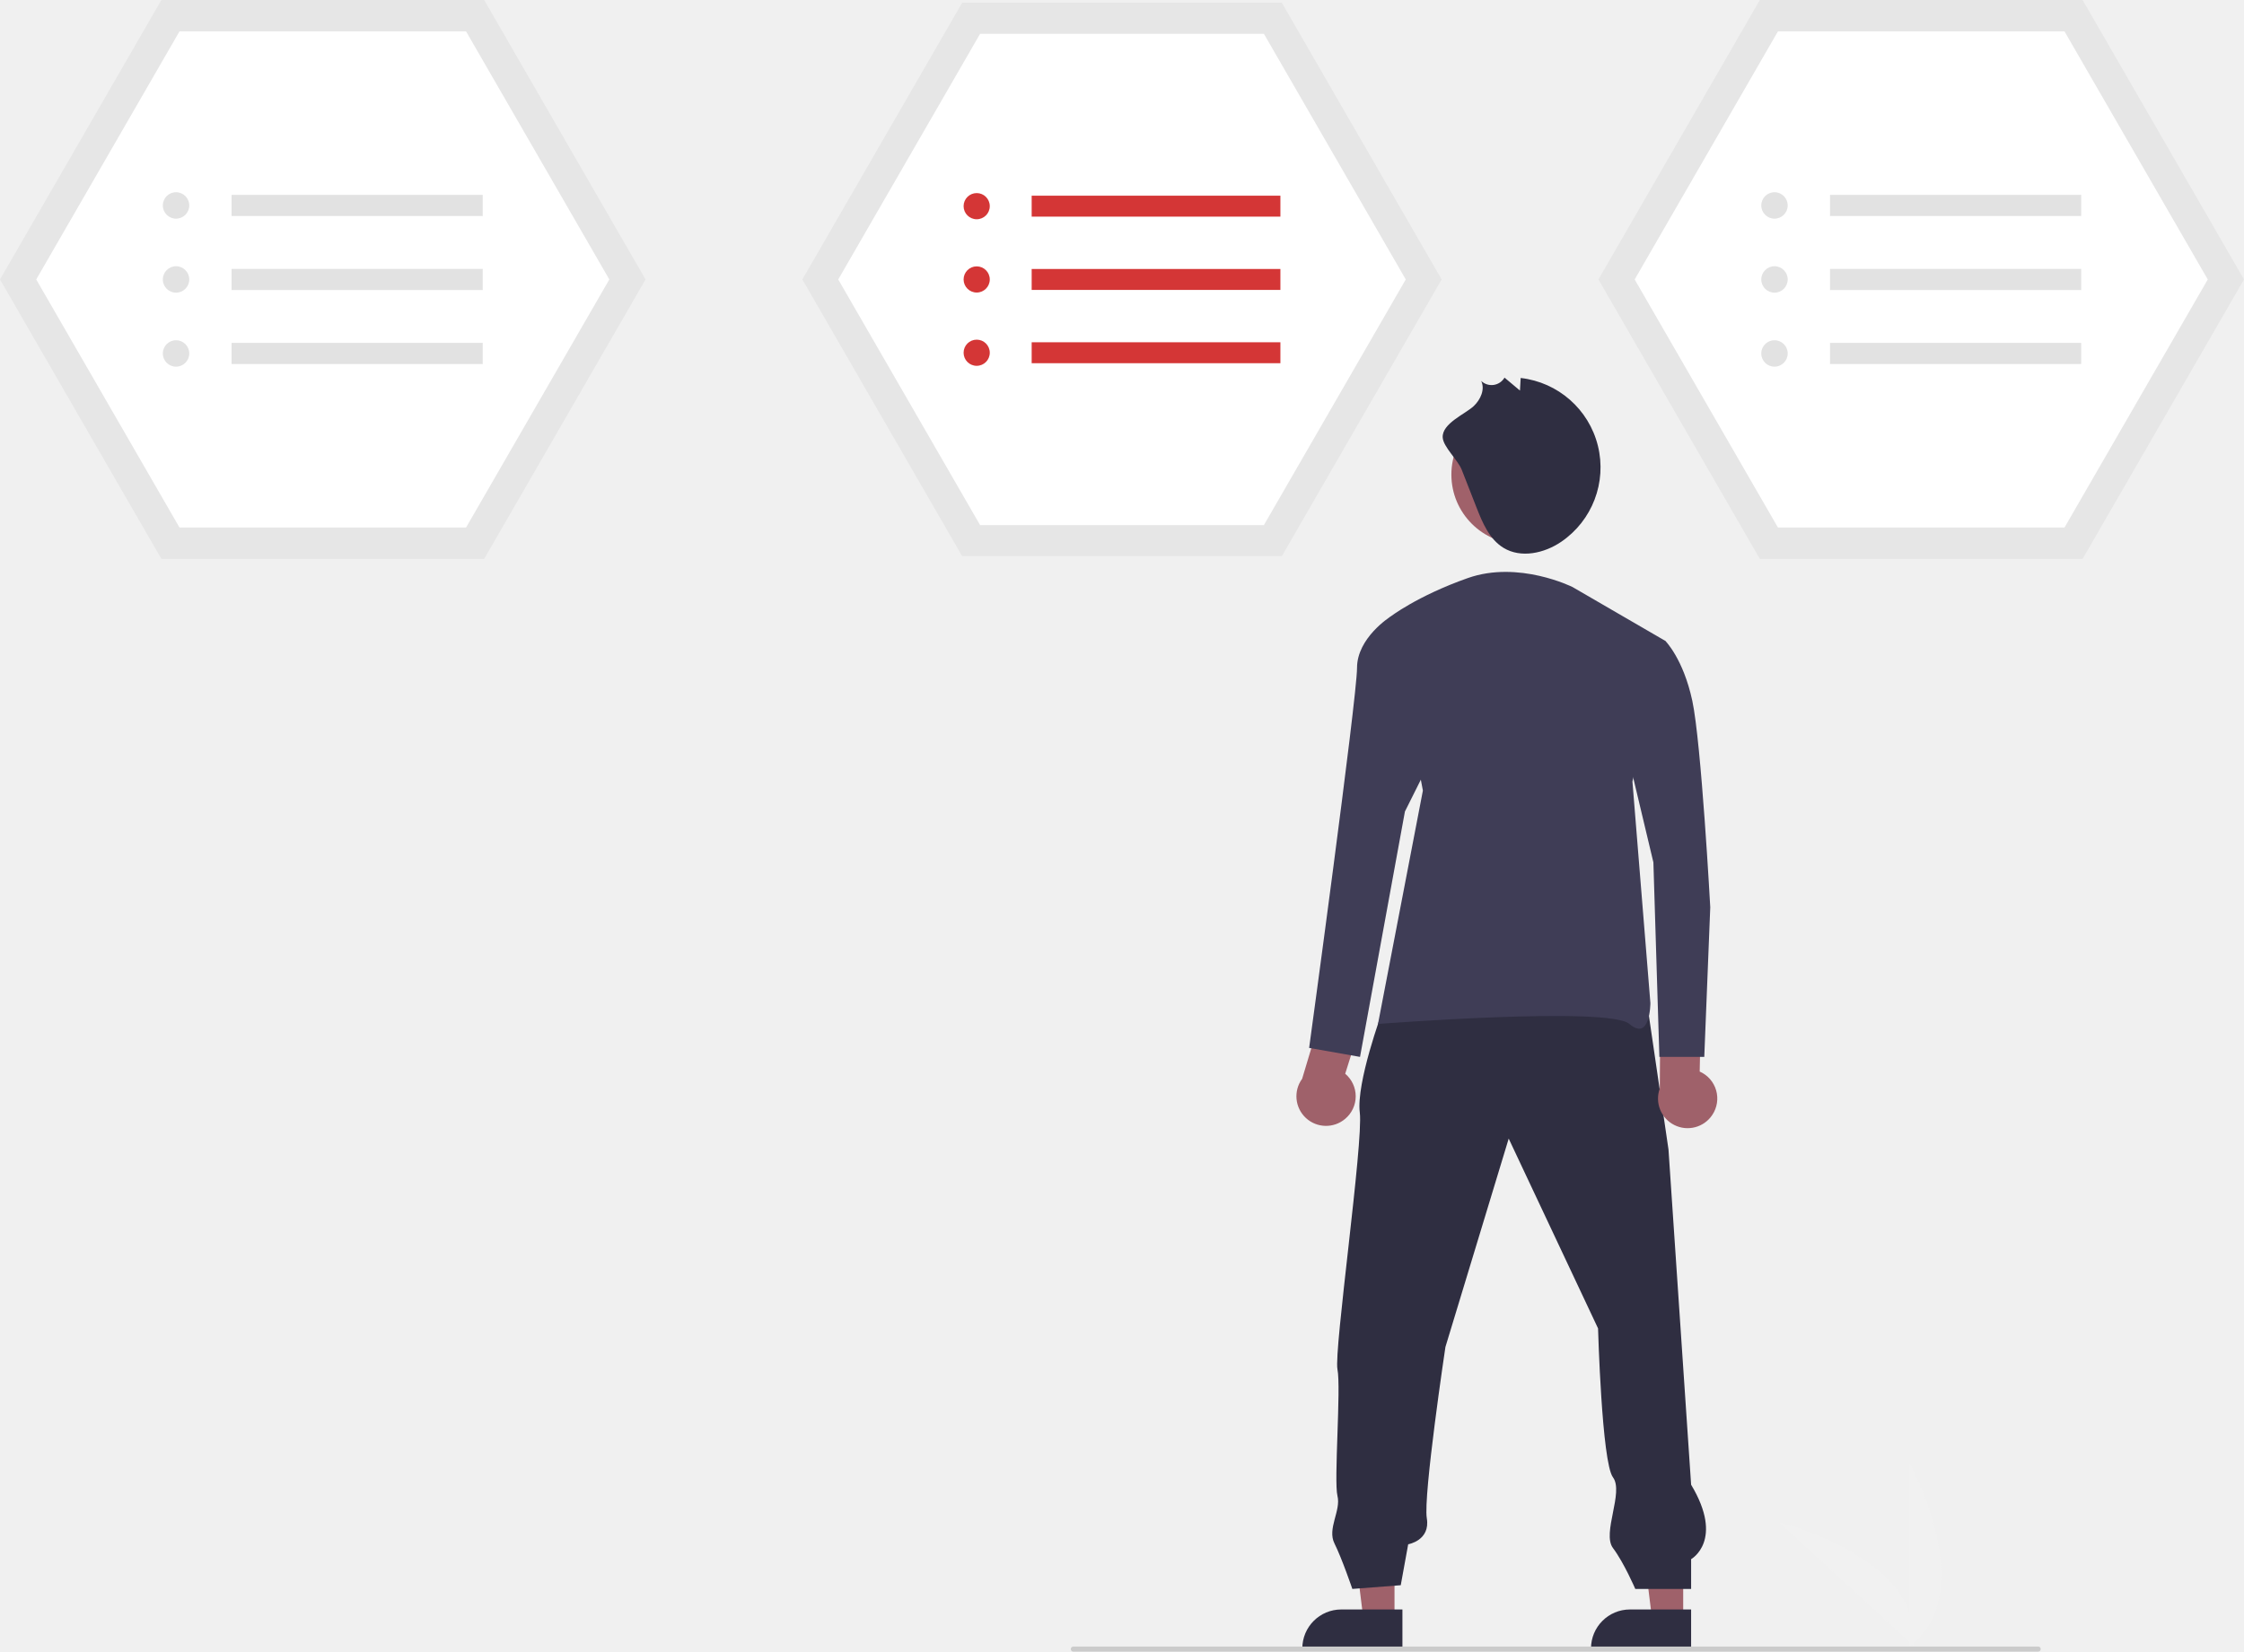
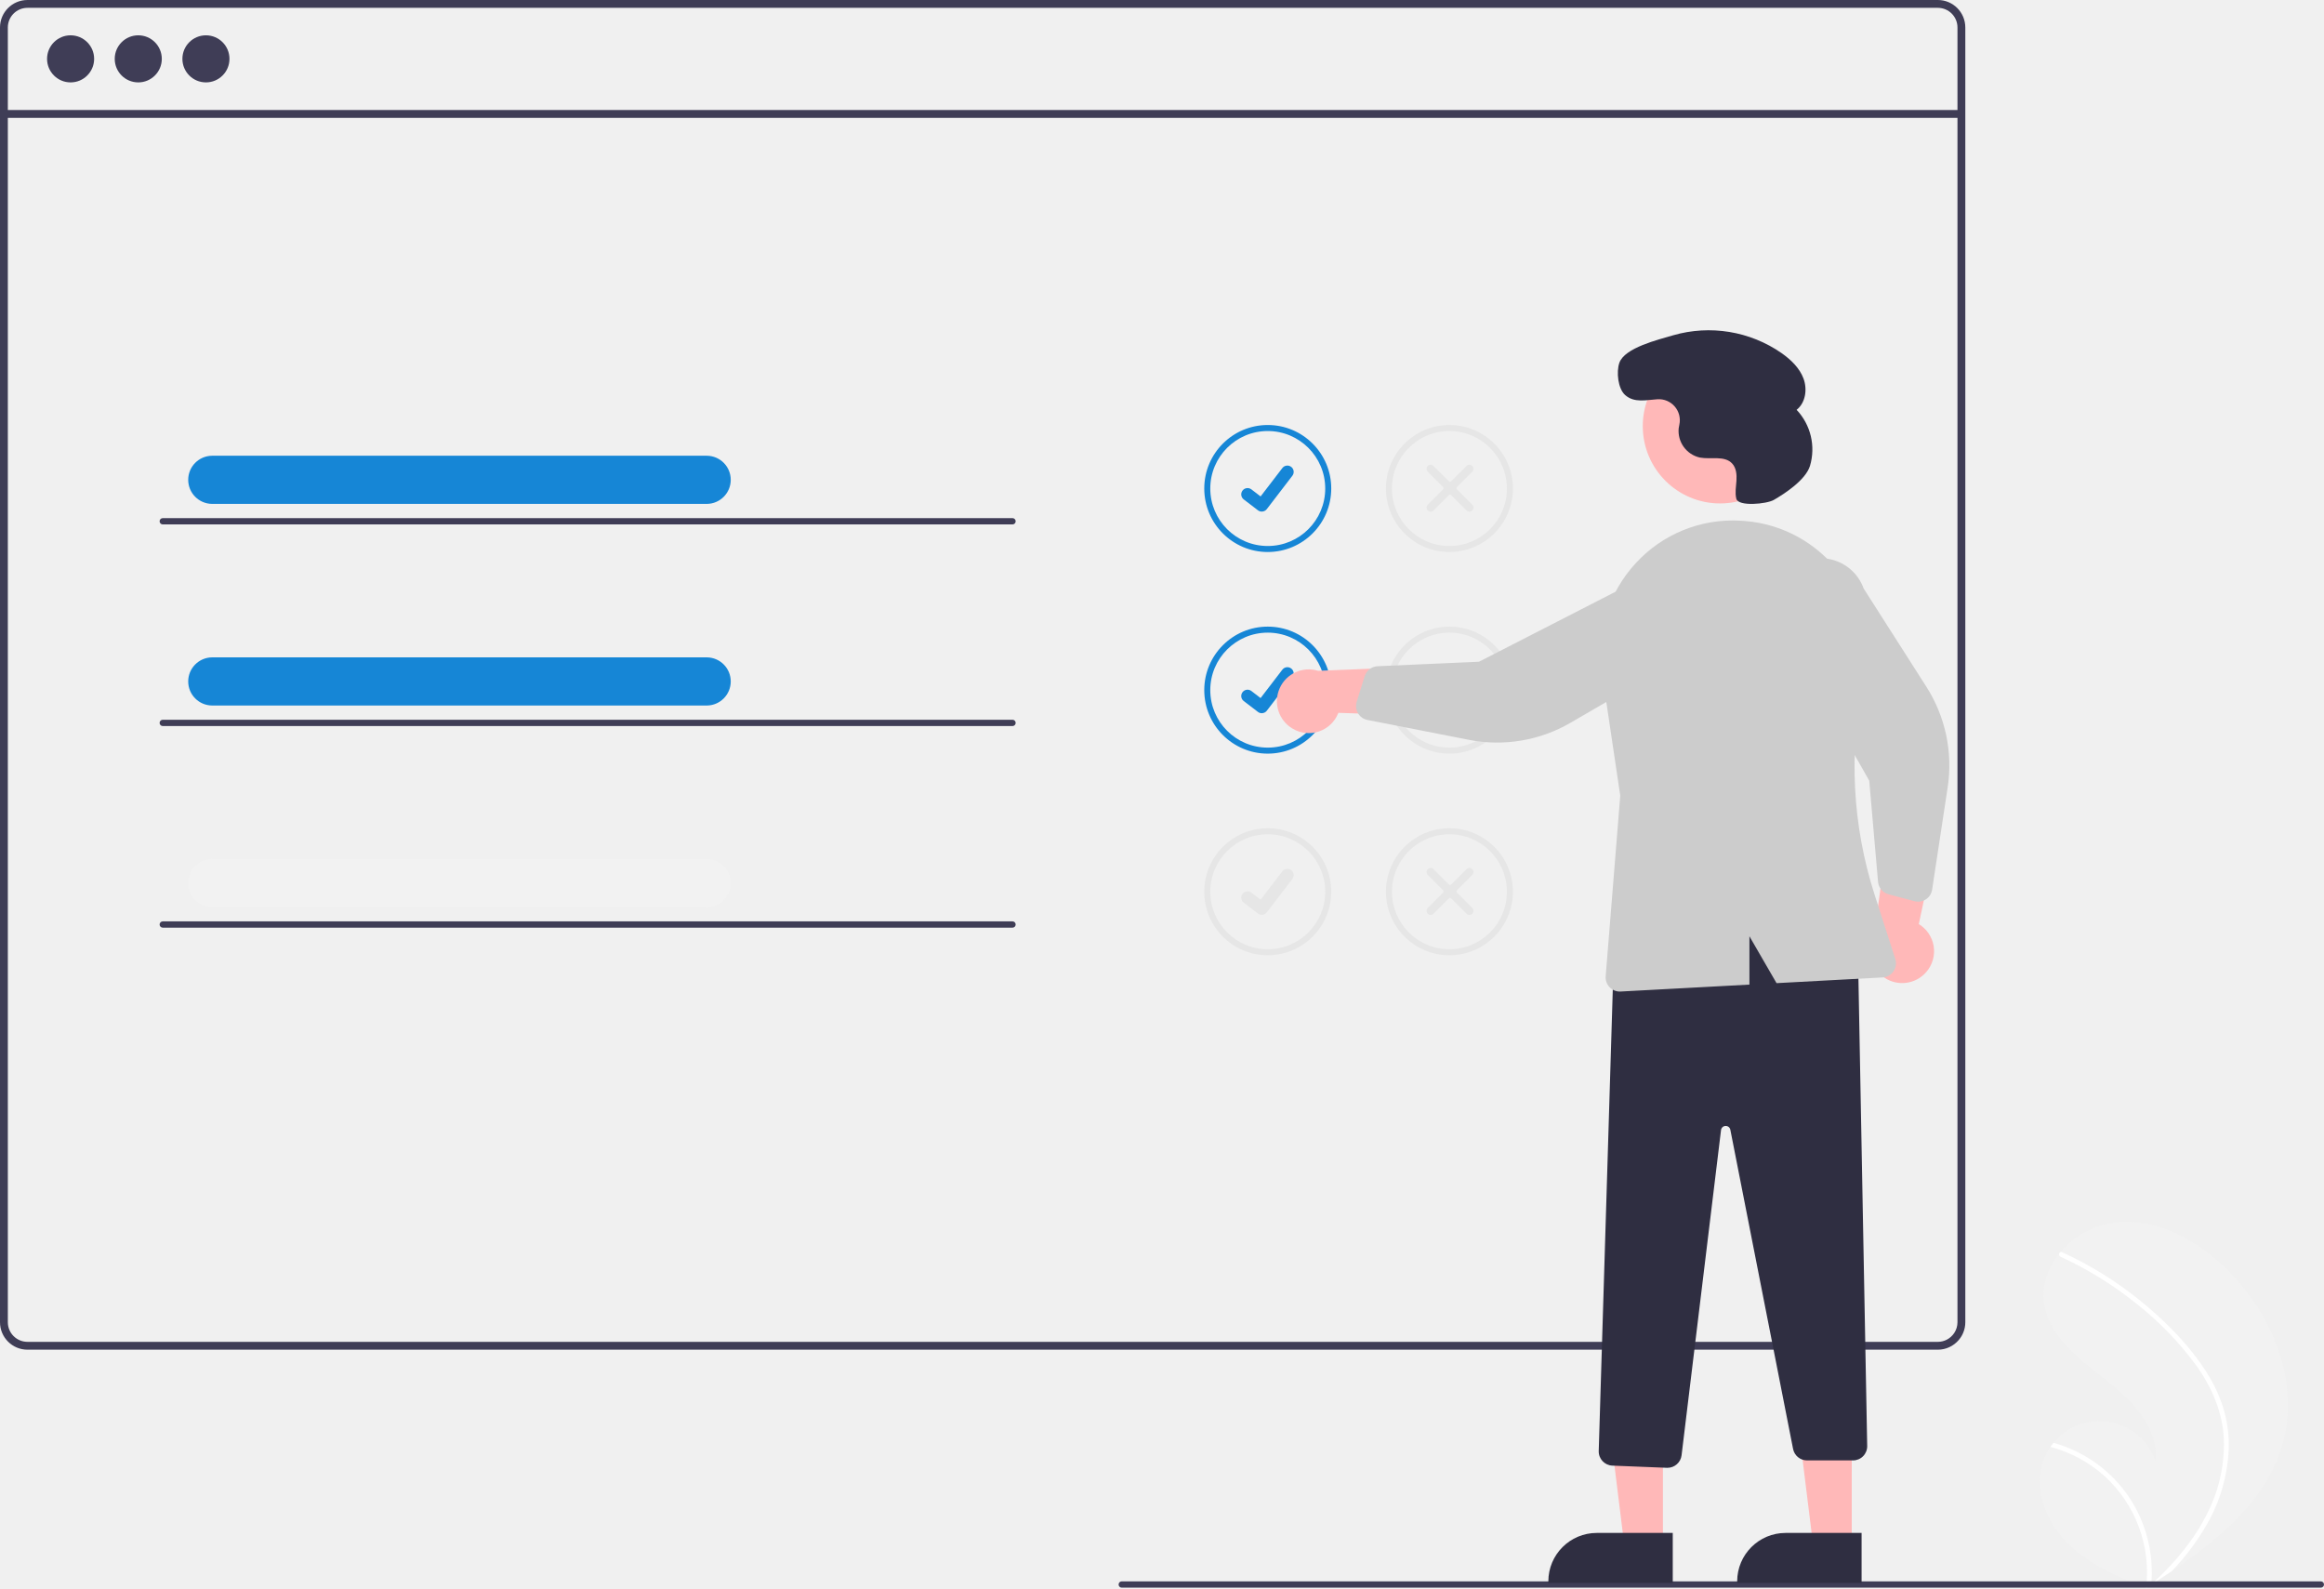
- <svg xmlns="http://www.w3.org/2000/svg" data-name="Layer 1" width="886.115" height="652.383" viewBox="0 0 886.115 652.383">
-   <path d="M911,774.062v-72.34S939.192,753.008,911,774.062Z" transform="translate(-156.9425 -123.8088)" fill="#f1f1f1" />
-   <path d="M912.741,774.049l-53.29-48.921S916.297,739.044,912.741,774.049Z" transform="translate(-156.9425 -123.8088)" fill="#f1f1f1" />
-   <polygon points="191.188 0 63.729 0 0 110.382 63.729 220.765 191.188 220.765 254.917 110.382 191.188 0" fill="#e6e6e6" />
-   <path d="M227.825,332.184H340.977l56.576-97.992L340.977,136.199H227.825l-56.576,97.992Z" transform="translate(-156.9425 -123.8088)" fill="#fff" />
-   <circle cx="69.516" cy="81.15" r="5.22" fill="#e2e2e2" />
-   <circle cx="69.516" cy="110.382" r="5.22" fill="#e2e2e2" />
-   <circle cx="69.516" cy="139.615" r="5.22" fill="#e2e2e2" />
-   <rect x="91.44" y="76.974" width="99.181" height="8.352" fill="#e2e2e2" />
-   <rect x="91.44" y="106.206" width="99.181" height="8.352" fill="#e2e2e2" />
-   <rect x="91.44" y="135.439" width="99.181" height="8.352" fill="#e2e2e2" />
-   <polygon points="822.386 0 694.927 0 631.198 110.382 694.927 220.765 822.386 220.765 886.115 110.382 822.386 0" fill="#e6e6e6" />
-   <path d="M859.023,332.184h113.152l56.576-97.992-56.576-97.992H859.023l-56.576,97.992Z" transform="translate(-156.9425 -123.8088)" fill="#fff" />
-   <circle cx="700.714" cy="81.15" r="5.22" fill="#e2e2e2" />
-   <circle cx="700.714" cy="110.382" r="5.22" fill="#e2e2e2" />
-   <circle cx="700.714" cy="139.615" r="5.22" fill="#e2e2e2" />
-   <rect x="722.638" y="76.974" width="99.181" height="8.352" fill="#e2e2e2" />
-   <rect x="722.638" y="106.206" width="99.181" height="8.352" fill="#e2e2e2" />
-   <rect x="722.638" y="135.439" width="99.181" height="8.352" fill="#e2e2e2" />
-   <polygon points="506.167 1.072 379.946 1.072 316.836 110.382 379.946 219.693 506.167 219.693 569.279 110.382 506.167 1.072" fill="#e6e6e6" />
-   <path d="M543.973,331.232H656.026L712.053,234.191,656.026,137.15H543.973l-56.027,97.041Z" transform="translate(-156.9425 -123.8088)" fill="#fff" />
-   <circle cx="385.677" cy="81.434" r="5.169" fill="#d43636" />
-   <circle cx="385.677" cy="110.382" r="5.169" fill="#d43636" />
-   <circle cx="385.677" cy="139.331" r="5.169" fill="#d43636" />
-   <rect x="407.389" y="77.298" width="98.218" height="8.271" fill="#d43636" />
-   <rect x="407.389" y="106.247" width="98.218" height="8.271" fill="#d43636" />
-   <rect x="407.389" y="135.195" width="98.218" height="8.271" fill="#d43636" />
-   <polygon points="550.665 639.737 538.405 639.736 532.573 592.448 550.667 592.449 550.665 639.737" fill="#9f616a" />
-   <path d="M710.734,775.43l-39.531-.001v-.5a15.387,15.387,0,0,1,15.386-15.386h.001l24.144.001Z" transform="translate(-156.9425 -123.8088)" fill="#2f2e41" />
-   <polygon points="664.665 639.737 652.405 639.736 646.573 592.448 664.667 592.449 664.665 639.737" fill="#9f616a" />
-   <path d="M824.734,775.43l-39.531-.001v-.5a15.387,15.387,0,0,1,15.386-15.386h.001l24.144.001Z" transform="translate(-156.9425 -123.8088)" fill="#2f2e41" />
-   <path d="M702.721,523.571s-10.291,27.932-8.82,39.692-10.291,94.085-8.82,101.436-1.47,44.102,0,49.983-4.126,12.904-1.186,18.784,7.066,17.968,7.066,17.968l19.111-1.47,2.94-16.171s8.82-1.47,7.35-10.291,7.35-67.624,7.35-67.624l24.991-82.324,35.282,74.974s1.47,52.923,5.88,58.803-4.41,22.051,0,27.932,8.82,16.171,8.82,16.171h22.051V739.672s13.231-7.35,0-29.402l-8.94-132.427-8.82-60.273Z" transform="translate(-156.9425 -123.8088)" fill="#2f2e41" />
-   <circle cx="600.581" cy="187.456" r="27.457" fill="#a0616a" />
-   <path d="M734.157,309.371q2.906,7.425,5.812,14.85c2.382,6.085,5.11,12.596,10.693,15.992,6.893,4.193,16.099,2.149,22.767-2.394a35.553,35.553,0,0,0-16.003-64.709l-.276,4.97-6.099-5.112a5.93,5.93,0,0,1-9.217,1.304c1.602,3.321-.247,7.372-2.917,9.916-3.281,3.125-12.664,6.881-12.275,12.469C726.903,300.385,732.645,305.507,734.157,309.371Z" transform="translate(-156.9425 -123.8088)" fill="#2f2e41" />
-   <path d="M833.104,564.187a11.626,11.626,0,0,0-4.982-17.117l.549-26.562-16.06-4.27-.248,37.522a11.689,11.689,0,0,0,20.742,10.428Z" transform="translate(-156.9425 -123.8088)" fill="#9f616a" />
-   <path d="M777.92,355.692s-21.277-10.639-41.373-3.546-30.734,15.367-30.734,15.367l13.003,68.56-17.731,92.202s91.02-7.092,99.294,0,8.275-8.275,8.275-8.275L801.561,432.527l13.003-55.558Z" transform="translate(-156.9425 -123.8088)" fill="#3f3d56" />
-   <path d="M688.115,565.76a11.626,11.626,0,0,0,.024-17.827l7.984-25.34-14.215-8.608-10.773,35.943a11.689,11.689,0,0,0,16.98,15.832Z" transform="translate(-156.9425 -123.8088)" fill="#9f616a" />
-   <path d="M714.087,367.513H705.813s-13.003,8.275-13.003,20.095-18.913,150.124-18.913,150.124l20.095,3.546,17.731-96.93,13.003-26.006Z" transform="translate(-156.9425 -123.8088)" fill="#3f3d56" />
-   <path d="M792.104,376.97h22.459s7.092,7.092,10.639,23.642,7.092,81.563,7.092,81.563L829.931,541.278H812.2l-2.364-76.835L798.015,414.796Z" transform="translate(-156.9425 -123.8088)" fill="#3f3d56" />
-   <path d="M961.783,776.191h-381a1,1,0,0,1,0-2h381a1,1,0,0,1,0,2Z" transform="translate(-156.9425 -123.8088)" fill="#cbcbcb" />
+ <svg xmlns="http://www.w3.org/2000/svg" data-name="Layer 1" width="738.418" height="504.651" viewBox="0 0 738.418 504.651">
+   <path d="M956.005,656.59c-5.052,17.526-19.804,29.795-35.191,40.217q-3.223,2.183-6.448,4.266c-.015.006-.03.02-.044.026-.103.066-.207.133-.303.2-.444.286-.888.572-1.328.855l.242.109s.237.126-.022.02c-.077-.032-.158-.061-.235-.094-8.939-3.605-18.037-7.476-24.888-14.23-7.107-7.014-11.26-18.014-7.411-27.228A17.592,17.592,0,0,1,882.28,657.312c.312-.447.648-.874.998-1.294a18.856,18.856,0,0,1,32.386,5.73c1.131-10.526-7.549-19.343-15.901-25.848-8.356-6.502-17.851-13.583-19.467-24.051-.902-5.824,1.123-11.468,4.812-15.999.114-.138.228-.275.346-.409a27.518,27.518,0,0,1,17.687-9.489c12.813-1.332,25.259,5.451,34.568,14.359C952.691,614.646,961.748,636.662,956.005,656.59Z" transform="translate(-230.7911 -197.6744)" fill="#f2f2f2" />
+   <path d="M931.921,633.665a46.78,46.78,0,0,1,5.604,12.361,40.619,40.619,0,0,1,1.404,11.997,52.044,52.044,0,0,1-6.816,23.685A74.903,74.903,0,0,1,920.814,696.807q-3.223,2.183-6.448,4.266c-.015.006-.03.02-.044.026-.103.066-.207.133-.303.2-.444.286-.888.572-1.328.855,0,0,.479.235.219.129-.077-.032-.158-.061-.235-.094a41.405,41.405,0,0,0-13.249-35.651A41.759,41.759,0,0,0,882.28,657.312c.312-.447.648-.874.998-1.294a43.296,43.296,0,0,1,7.147,2.704,42.424,42.424,0,0,1,19.182,18.493,43.374,43.374,0,0,1,4.723,23.801c.367-.333.735-.673,1.092-1.01,6.793-6.333,12.826-13.602,16.91-21.992a48.416,48.416,0,0,0,5.07-22.907c-.333-8.653-3.781-16.668-8.773-23.646a101.345,101.345,0,0,0-19.21-19.798,115.158,115.158,0,0,0-23.892-14.751.828.828,0,0,1-.417-1.063.704.704,0,0,1,.346-.409.613.613,0,0,1,.532.023c1.054.485,2.1.977,3.139,1.49A116.465,116.465,0,0,1,913.187,612.827C920.27,618.866,926.938,625.765,931.921,633.665Z" transform="translate(-230.7911 -197.6744)" fill="#fff" />
+   <path d="M846.511,197.674h-607a8.728,8.728,0,0,0-8.72,8.72V617.714a8.728,8.728,0,0,0,8.72,8.72h607a8.712,8.712,0,0,0,6.63-3.06,2.046,2.046,0,0,0,.19-.24,8.167,8.167,0,0,0,1.25-2.11,8.507,8.507,0,0,0,.66-3.31V206.394A8.73,8.73,0,0,0,846.511,197.674Zm6.24,420.04a6.175,6.175,0,0,1-1.03,3.42,6.446,6.446,0,0,1-2.36,2.12,6.184,6.184,0,0,1-2.85.69h-607a6.238,6.238,0,0,1-6.23-6.23V206.394a6.238,6.238,0,0,1,6.23-6.23h607a6.239,6.239,0,0,1,6.24,6.23Z" transform="translate(-230.7911 -197.6744)" fill="#3f3d56" />
+   <rect x="1.243" y="34.949" width="621.957" height="2.493" fill="#3f3d56" />
+   <circle cx="22.432" cy="18.696" r="7.478" fill="#3f3d56" />
+   <circle cx="43.932" cy="18.696" r="7.478" fill="#3f3d56" />
+   <circle cx="65.433" cy="18.696" r="7.478" fill="#3f3d56" />
+   <path d="M633.603,373.035a20.174,20.174,0,1,1,20.174-20.174A20.197,20.197,0,0,1,633.603,373.035Zm0-38.436a18.262,18.262,0,1,0,18.262,18.262A18.283,18.283,0,0,0,633.603,334.599Z" transform="translate(-230.7911 -197.6744)" fill="#1686d6" />
+   <path id="f1f767dc-4b88-4f47-9e03-7555881e6705-410" data-name="Path 395" d="M631.699,360.192a1.993,1.993,0,0,1-1.199-.399l-.021-.016-4.517-3.455a2.007,2.007,0,0,1,2.442-3.186l2.925,2.243,6.913-9.019a2.006,2.006,0,0,1,2.813-.372l.001 0-.043.06.044-.06a2.009,2.009,0,0,1,.371,2.813L633.297,359.407a2.007,2.007,0,0,1-1.596.783Z" transform="translate(-230.7911 -197.6744)" fill="#1686d6" />
+   <path d="M691.328,373.035a20.174,20.174,0,1,1,20.174-20.174A20.197,20.197,0,0,1,691.328,373.035Zm0-38.436a18.262,18.262,0,1,0,18.262,18.262A18.283,18.283,0,0,0,691.328,334.599Z" transform="translate(-230.7911 -197.6744)" fill="#e6e6e6" />
+   <path d="M698.59,359.841a1.293,1.293,0,0,1-1.826,0l-4.841-4.841A.576.576,0,0,0,691.109,355l-4.841,4.841a1.291,1.291,0,0,1-1.826-1.826l4.841-4.841a.576.576,0,0,0,0-.814l-4.841-4.841a1.291,1.291,0,0,1,1.826-1.826l4.841,4.841a.576.576,0,0,0,.814-0l4.841-4.841a1.291,1.291,0,0,1,1.826,1.826l-4.841,4.841a.576.576,0,0,0,0.0.814l4.841,4.841A1.293,1.293,0,0,1,698.59,359.841Z" transform="translate(-230.7911 -197.6744)" fill="#e6e6e6" />
+   <path d="M633.603,437.085a20.174,20.174,0,1,1,20.174-20.174A20.197,20.197,0,0,1,633.603,437.085Zm0-38.436a18.262,18.262,0,1,0,18.262,18.262A18.283,18.283,0,0,0,633.603,398.648Z" transform="translate(-230.7911 -197.6744)" fill="#1686d6" />
+   <path id="a793c70c-1521-4e6e-9b61-9683a9490971-411" data-name="Path 395" d="M631.699,424.242a1.993,1.993,0,0,1-1.199-.399l-.021-.016-4.517-3.455a2.007,2.007,0,0,1,2.442-3.186l2.925,2.243,6.913-9.019a2.006,2.006,0,0,1,2.813-.372l.001 0-.043.06.044-.06a2.009,2.009,0,0,1,.371,2.813L633.297,423.456a2.007,2.007,0,0,1-1.596.783Z" transform="translate(-230.7911 -197.6744)" fill="#1686d6" />
+   <path d="M691.328,437.085a20.174,20.174,0,1,1,20.174-20.174A20.197,20.197,0,0,1,691.328,437.085Zm0-38.436a18.262,18.262,0,1,0,18.262,18.262A18.283,18.283,0,0,0,691.328,398.648Z" transform="translate(-230.7911 -197.6744)" fill="#e6e6e6" />
+   <path d="M698.59,423.891a1.293,1.293,0,0,1-1.826,0l-4.841-4.841a.576.576,0,0,0-.814-0l-4.841,4.841a1.291,1.291,0,0,1-1.826-1.826l4.841-4.841a.576.576,0,0,0,0-.814l-4.841-4.841a1.291,1.291,0,0,1,1.826-1.826l4.841,4.841a.576.576,0,0,0,.814-0l4.841-4.841a1.291,1.291,0,0,1,1.826,1.826l-4.841,4.841a.576.576,0,0,0,0.0.814l4.841,4.841A1.293,1.293,0,0,1,698.59,423.891Z" transform="translate(-230.7911 -197.6744)" fill="#e6e6e6" />
+   <path d="M633.603,501.134a20.174,20.174,0,1,1,20.174-20.174A20.197,20.197,0,0,1,633.603,501.134Zm0-38.436a18.262,18.262,0,1,0,18.262,18.262A18.283,18.283,0,0,0,633.603,462.698Z" transform="translate(-230.7911 -197.6744)" fill="#e6e6e6" />
+   <path id="b02a55c8-7c5c-410c-bde7-66a7a3b003d7-412" data-name="Path 395" d="M631.699,488.291a1.993,1.993,0,0,1-1.199-.399l-.021-.016-4.517-3.455a2.007,2.007,0,0,1,2.442-3.186l2.925,2.243,6.913-9.019a2.006,2.006,0,0,1,2.813-.372l.001 0-.043.06.044-.06a2.009,2.009,0,0,1,.371,2.813L633.297,487.506a2.007,2.007,0,0,1-1.596.783Z" transform="translate(-230.7911 -197.6744)" fill="#e6e6e6" />
+   <path d="M691.328,501.134a20.174,20.174,0,1,1,20.174-20.174A20.197,20.197,0,0,1,691.328,501.134Zm0-38.436a18.262,18.262,0,1,0,18.262,18.262A18.283,18.283,0,0,0,691.328,462.698Z" transform="translate(-230.7911 -197.6744)" fill="#e6e6e6" />
+   <path d="M698.59,487.94a1.293,1.293,0,0,1-1.826,0l-4.841-4.841a.576.576,0,0,0-.814-0l-4.841,4.841a1.291,1.291,0,0,1-1.826-1.826l4.841-4.841a.576.576,0,0,0,0-.814l-4.841-4.841a1.291,1.291,0,0,1,1.826-1.826l4.841,4.841a.576.576,0,0,0,.814-0l4.841-4.841a1.291,1.291,0,0,1,1.826,1.826l-4.841,4.841a.576.576,0,0,0,0.0.814l4.841,4.841A1.293,1.293,0,0,1,698.59,487.94Z" transform="translate(-230.7911 -197.6744)" fill="#e6e6e6" />
+   <path d="M968.209,702.031h-381a1,1,0,0,1,0-2h381a1,1,0,1,1,0,2Z" transform="translate(-230.7911 -197.6744)" fill="#3f3d56" />
+   <path d="M641.45,429.116a10.056,10.056,0,0,0,14.588-4.994l35.715,1.189-9.702-15.834-32.428,1.299a10.11,10.11,0,0,0-8.173,18.341Z" transform="translate(-230.7911 -197.6744)" fill="#ffb8b8" />
+   <path d="M842.824,506.476a10.056,10.056,0,0,0-2.363-15.237l7.425-34.955-17.288,6.779-4.401,32.155a10.11,10.11,0,0,0,16.626,11.259Z" transform="translate(-230.7911 -197.6744)" fill="#ffb8b8" />
+   <polygon points="528.369 490.974 516.109 490.973 510.277 443.685 528.371 443.686 528.369 490.974" fill="#ffb8b8" />
+   <path d="M762.286,700.532l-39.531-.001v-.5a15.386,15.386,0,0,1,15.386-15.386h.001l24.144.001Z" transform="translate(-230.7911 -197.6744)" fill="#2f2e41" />
+   <polygon points="588.369 490.974 576.109 490.973 570.277 443.685 588.371 443.686 588.369 490.974" fill="#ffb8b8" />
+   <path d="M822.286,700.532l-39.531-.001v-.5a15.386,15.386,0,0,1,15.386-15.386h.001l24.144.001Z" transform="translate(-230.7911 -197.6744)" fill="#2f2e41" />
+   <path d="M760.437,663.956l-17.355-.694a4.514,4.514,0,0,1-4.318-4.634l4.889-160.379.319-.115c30.416-11.003,55.578-10.171,76.926,2.54l.239.143L824.067,657.019a4.5,4.5,0,0,1-4.499,4.585h-14.634a4.51,4.51,0,0,1-4.416-3.632L780.583,556.563a1.5,1.5,0,0,0-2.961.109L765.084,660.002a4.526,4.526,0,0,1-4.469,3.957C760.556,663.959,760.496,663.958,760.437,663.956Z" transform="translate(-230.7911 -197.6744)" fill="#2f2e41" />
+   <circle cx="546.529" cy="135.366" r="24.561" fill="#ffb8b8" />
+   <path d="M661.854,423.312a4.506,4.506,0,0,1-.001-2.686l2.545-8.153a4.515,4.515,0,0,1,4.097-3.155l32.223-1.425,52.278-26.798a14.497,14.497,0,1,1,8.785,27.63L729.742,427.309a46.374,46.374,0,0,1-32.195,5.396l-32.264-6.321a4.505,4.505,0,0,1-3-2.112A4.455,4.455,0,0,1,661.854,423.312Z" transform="translate(-230.7911 -197.6744)" fill="#ccc" />
+   <path d="M841.775,483.845a4.506,4.506,0,0,1-2.683.116l-8.254-2.195a4.515,4.515,0,0,1-3.326-3.959l-2.796-32.133L795.713,394.586a14.497,14.497,0,1,1,27.231-9.954l19.931,31.217a46.373,46.373,0,0,1,6.763,31.936l-4.941,32.504a4.505,4.505,0,0,1-1.982,3.087A4.455,4.455,0,0,1,841.775,483.845Z" transform="translate(-230.7911 -197.6744)" fill="#ccc" />
+   <path d="M750.456,376.658A41.822,41.822,0,0,1,783.993,363.098q.616.038,1.227.086h0a41.734,41.734,0,0,1,30.16,16.646,42.362,42.362,0,0,1,7.525,34.145,132.361,132.361,0,0,0,3.497,67.876l6.589,20.459a4.499,4.499,0,0,1-4.042,5.872l-33.685,1.811-8.62-14.89v15.353l-40.941,2.201c-.082.005-.163.007-.243.007a4.5,4.5,0,0,1-4.484-4.861l4.627-57.382-5.804-38.973A42.089,42.089,0,0,1,750.456,376.658Z" transform="translate(-230.7911 -197.6744)" fill="#ccc" />
+   <path d="M794.39,356.488c-2.274,1.308-11.262,2.176-11.903-.368l-.014-.056c-.446-1.864-.076-3.811.052-5.723s-.059-4.013-1.362-5.419c-2.428-2.621-6.748-1.232-10.258-1.894a8.664,8.664,0,0,1-6.74-9.253c.05-.398.128-.795.216-1.193a6.673,6.673,0,0,0-6.927-8.081c-3.548.203-7.378,1.278-10.314-1.35-2.27-2.032-2.824-7.322-1.827-10.201,1.676-4.838,12.414-7.371,17.102-8.764a40.62,40.62,0,0,1,34.43,5.65c2.961,2.087,5.727,4.71,6.989,8.106s.653,7.68-2.193,9.922a18.332,18.332,0,0,1,4.246,17.806C804.484,350.197,797.775,354.54,794.39,356.488Z" transform="translate(-230.7911 -197.6744)" fill="#2f2e41" />
+   <path d="M455.413,357.747H298.152a7.648,7.648,0,0,1,0-15.295H455.413a7.648,7.648,0,0,1,0,15.295Z" transform="translate(-230.7911 -197.6744)" fill="#1686d6" />
+   <path d="M552.504,364.27h-270a1,1,0,0,1,0-2h270a1,1,0,0,1,0,2Z" transform="translate(-230.7911 -197.6744)" fill="#3f3d56" />
+   <path d="M455.413,421.797H298.152a7.648,7.648,0,0,1,0-15.295H455.413a7.648,7.648,0,0,1,0,15.295Z" transform="translate(-230.7911 -197.6744)" fill="#1686d6" />
+   <path d="M552.504,428.319h-270a1,1,0,0,1,0-2h270a1,1,0,0,1,0,2Z" transform="translate(-230.7911 -197.6744)" fill="#3f3d56" />
+   <path d="M455.413,485.847H298.152a7.648,7.648,0,0,1,0-15.295H455.413a7.648,7.648,0,0,1,0,15.295Z" transform="translate(-230.7911 -197.6744)" fill="#f2f2f2" />
+   <path d="M552.504,492.369h-270a1,1,0,1,1,0-2h270a1,1,0,0,1,0,2Z" transform="translate(-230.7911 -197.6744)" fill="#3f3d56" />
</svg>
